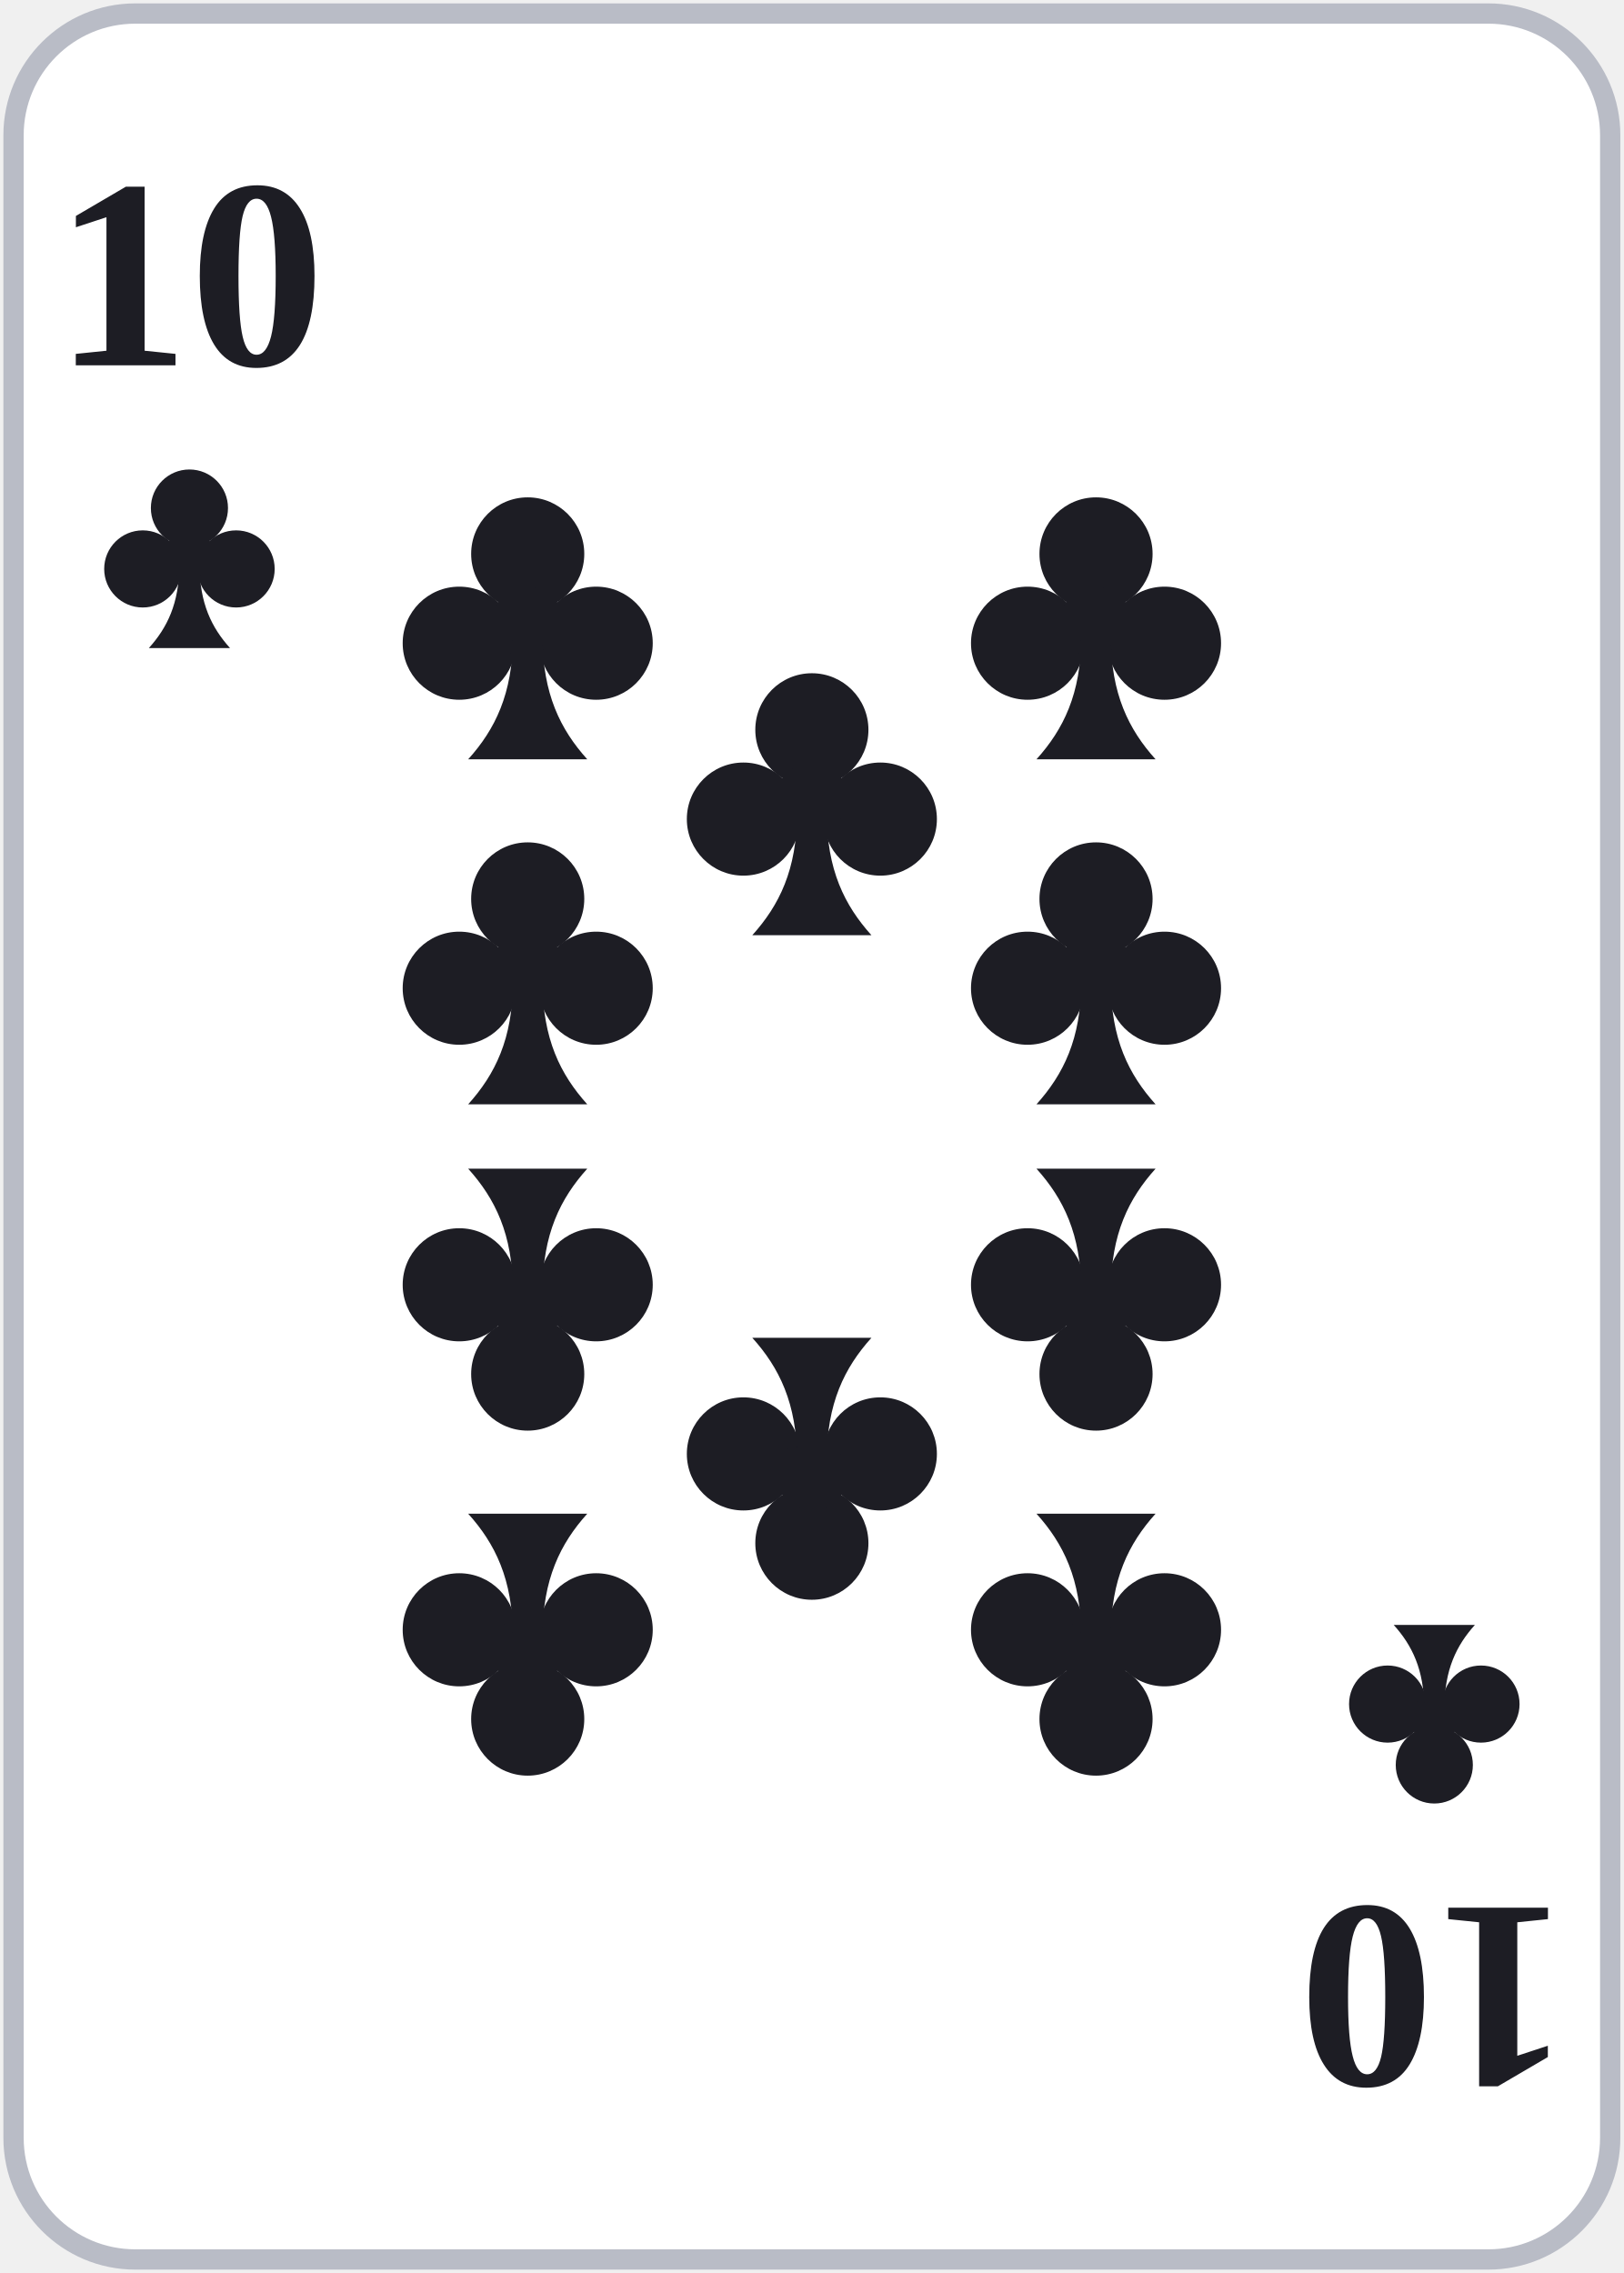
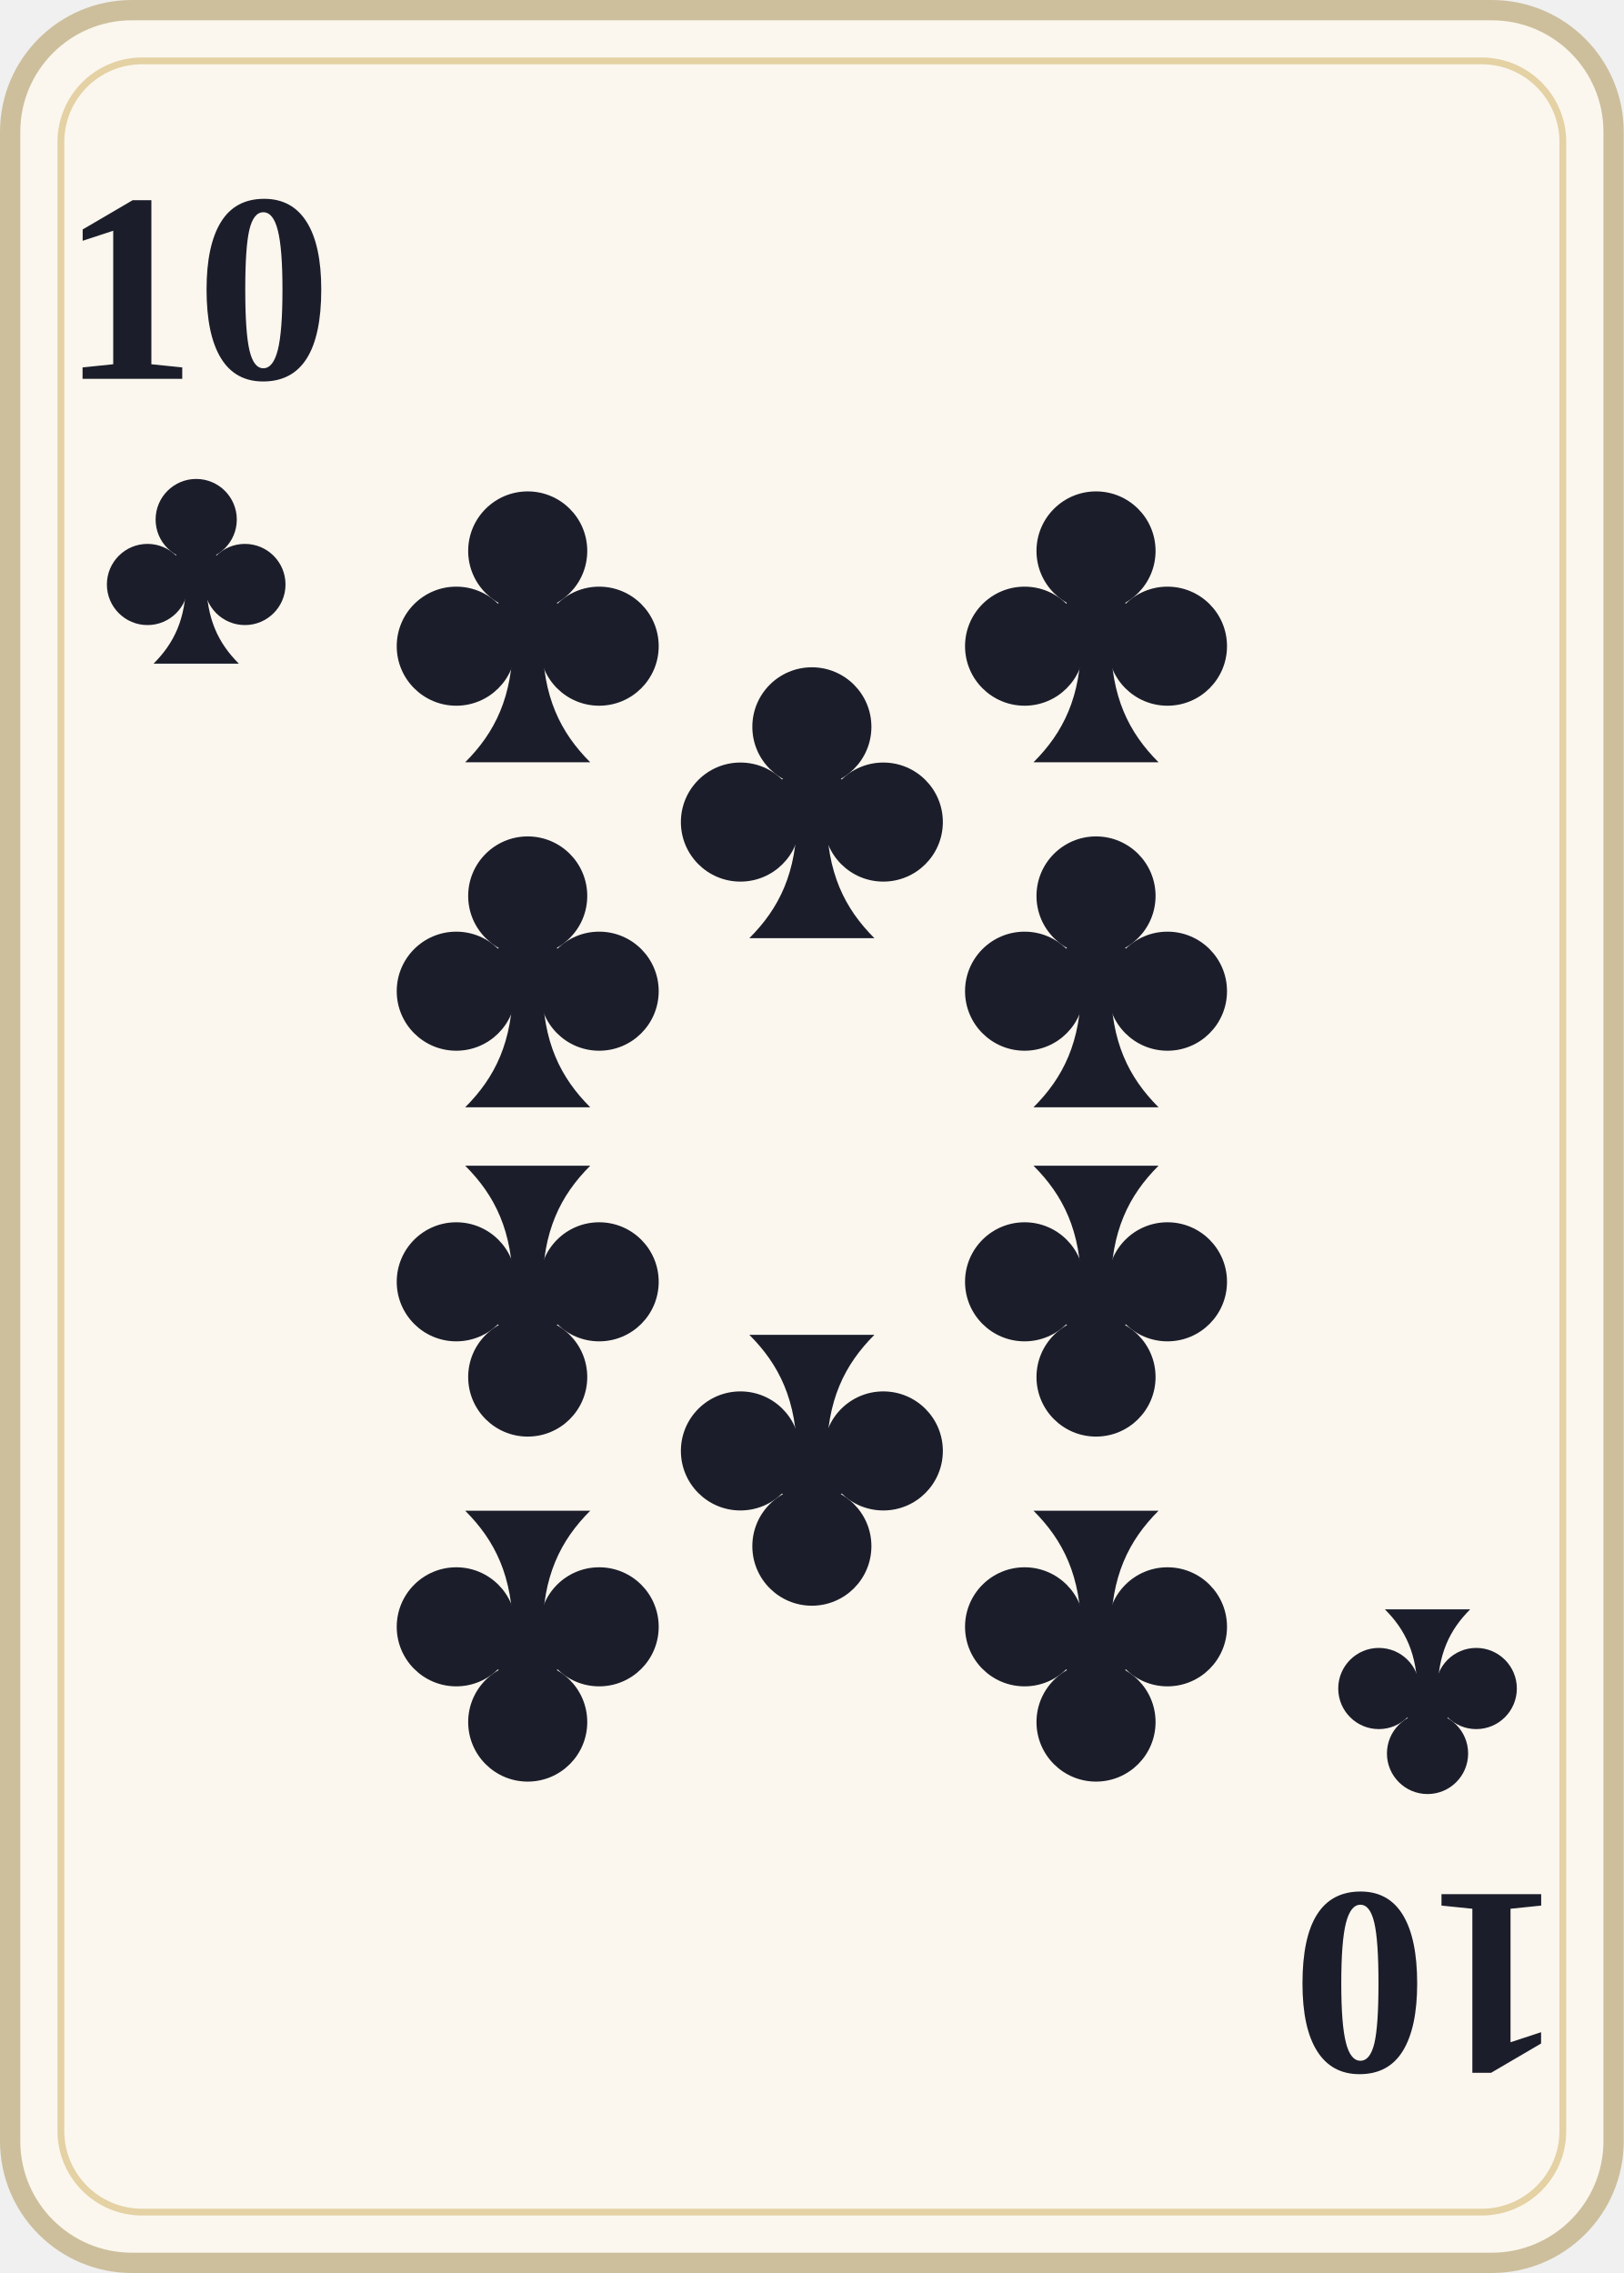
- <svg xmlns="http://www.w3.org/2000/svg" viewBox="0 0 240 336" width="240" height="336">
+ <svg xmlns="http://www.w3.org/2000/svg" viewBox="0 0 240 336" width="240" height="336" data-rank="TEN" data-suit="CLUBS">
  <defs>
    <symbol id="suit" viewBox="0 0 100 100" overflow="visible">
-       <circle cx="50" cy="27" r="19" />
-       <circle cx="27" cy="57" r="19" />
-       <circle cx="73" cy="57" r="19" />
-       <circle cx="50" cy="50" r="12" />
-       <path d="M45 55 C45 74 39 86 30 96 L70 96 C61 86 55 74 55 55 Z" />
+       <circle cx="50" cy="26" r="20" />
+       <circle cx="26" cy="58" r="20" />
+       <circle cx="74" cy="58" r="20" />
+       <circle cx="50" cy="52" r="13" />
+       <path d="M45 56 C45 75 39 87 29 97 L71 97 C61 87 55 75 55 56 Z" />
    </symbol>
  </defs>
-   <rect x="2" y="2" width="236" height="332" rx="18" fill="#ffffff" stroke="#b9bcc6" stroke-width="3" />
-   <g fill="#1d1d24" color="#1d1d24">
+   <rect x="1.5" y="1.5" width="237" height="333" rx="18" fill="#fbf7ee" stroke="#cdbf9c" stroke-width="3" />
+   <rect x="9" y="9" width="222" height="318" rx="12" fill="none" stroke="#c9a24a" stroke-opacity="0.45" stroke-width="1" />
+   <g fill="#1b1d2a" color="#1b1d2a">
    <use href="#suit" x="0" y="0" width="100" height="100" transform="translate(56 70)  scale(0.44)" />
    <use href="#suit" x="0" y="0" width="100" height="100" transform="translate(140 70)  scale(0.44)" />
    <use href="#suit" x="0" y="0" width="100" height="100" transform="translate(98 96)  scale(0.44)" />
    <use href="#suit" x="0" y="0" width="100" height="100" transform="translate(56 121)  scale(0.44)" />
    <use href="#suit" x="0" y="0" width="100" height="100" transform="translate(140 121)  scale(0.44)" />
    <use href="#suit" x="0" y="0" width="100" height="100" transform="translate(56 171) rotate(180 22 22) scale(0.44)" />
    <use href="#suit" x="0" y="0" width="100" height="100" transform="translate(140 171) rotate(180 22 22) scale(0.44)" />
    <use href="#suit" x="0" y="0" width="100" height="100" transform="translate(98 196) rotate(180 22 22) scale(0.44)" />
    <use href="#suit" x="0" y="0" width="100" height="100" transform="translate(56 222) rotate(180 22 22) scale(0.44)" />
    <use href="#suit" x="0" y="0" width="100" height="100" transform="translate(140 222) rotate(180 22 22) scale(0.44)" />
  </g>
-   <g fill="#1d1d24">
-     <text x="28" y="54" text-anchor="middle" font-family="Georgia, 'Times New Roman', serif" font-weight="700" font-size="40">10</text>
-     <use href="#suit" x="0" y="0" width="100" height="100" transform="translate(13 67)  scale(0.3)" />
+   <g fill="#1b1d2a">
+     <text x="29" y="56" text-anchor="middle" font-family="Georgia, 'Times New Roman', serif" font-weight="700" font-size="40">10</text>
+     <use href="#suit" x="0" y="0" width="100" height="100" transform="translate(14 69)  scale(0.3)" />
  </g>
  <g transform="rotate(180 120 168)">
-     <g fill="#1d1d24">
-       <text x="28" y="54" text-anchor="middle" font-family="Georgia, 'Times New Roman', serif" font-weight="700" font-size="40">10</text>
-       <use href="#suit" x="0" y="0" width="100" height="100" transform="translate(13 67)  scale(0.3)" />
+     <g fill="#1b1d2a">
+       <text x="29" y="56" text-anchor="middle" font-family="Georgia, 'Times New Roman', serif" font-weight="700" font-size="40">10</text>
+       <use href="#suit" x="0" y="0" width="100" height="100" transform="translate(14 69)  scale(0.3)" />
    </g>
  </g>
</svg>
